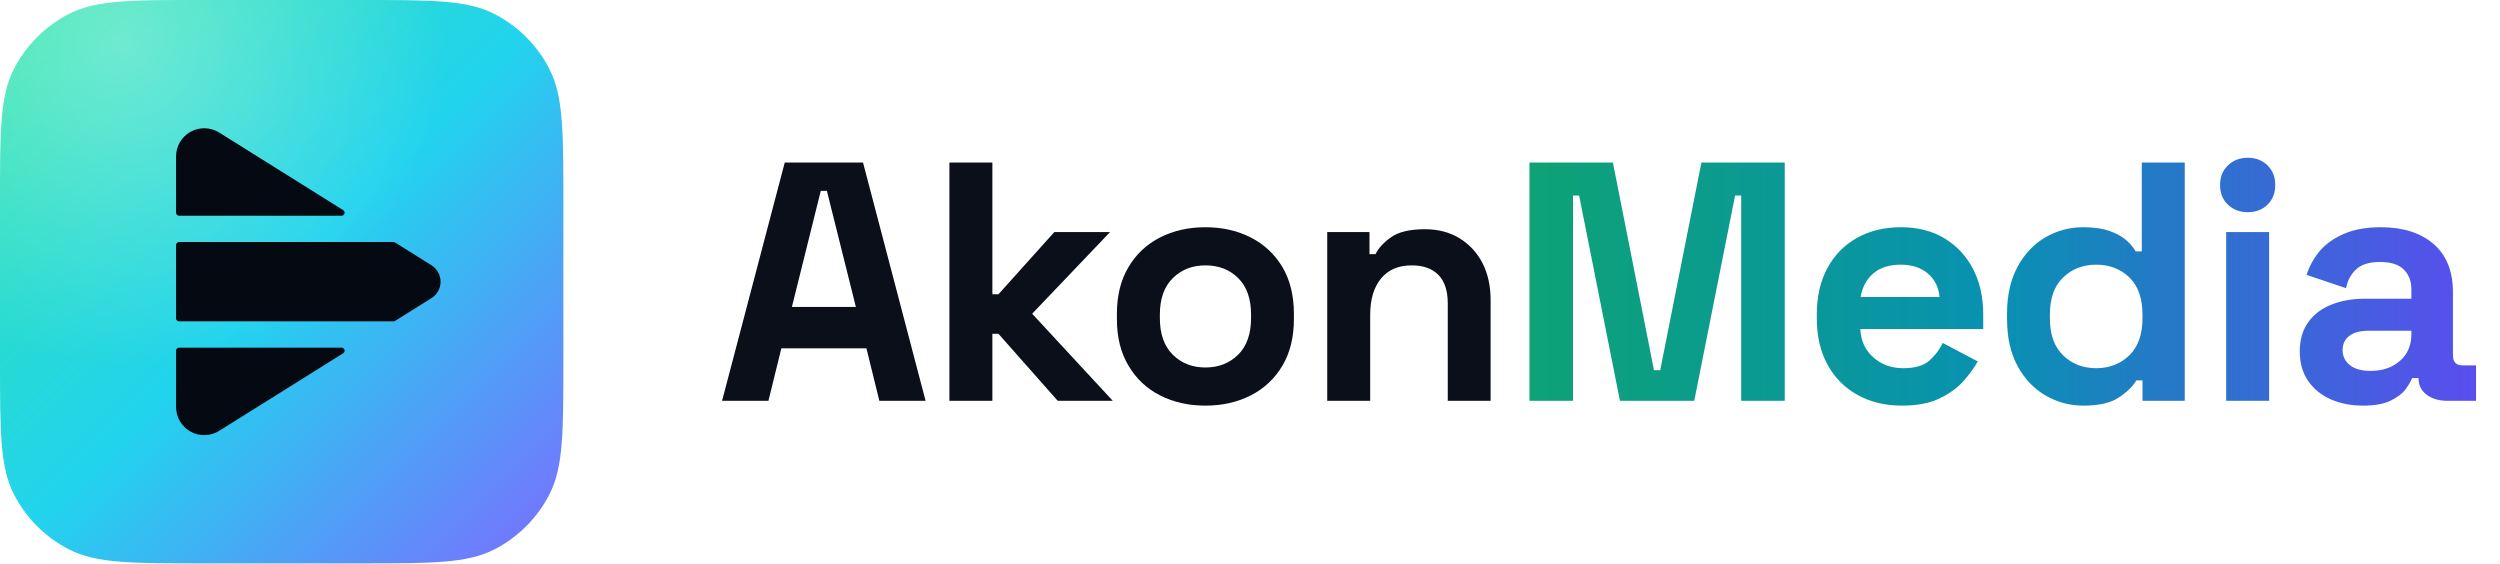
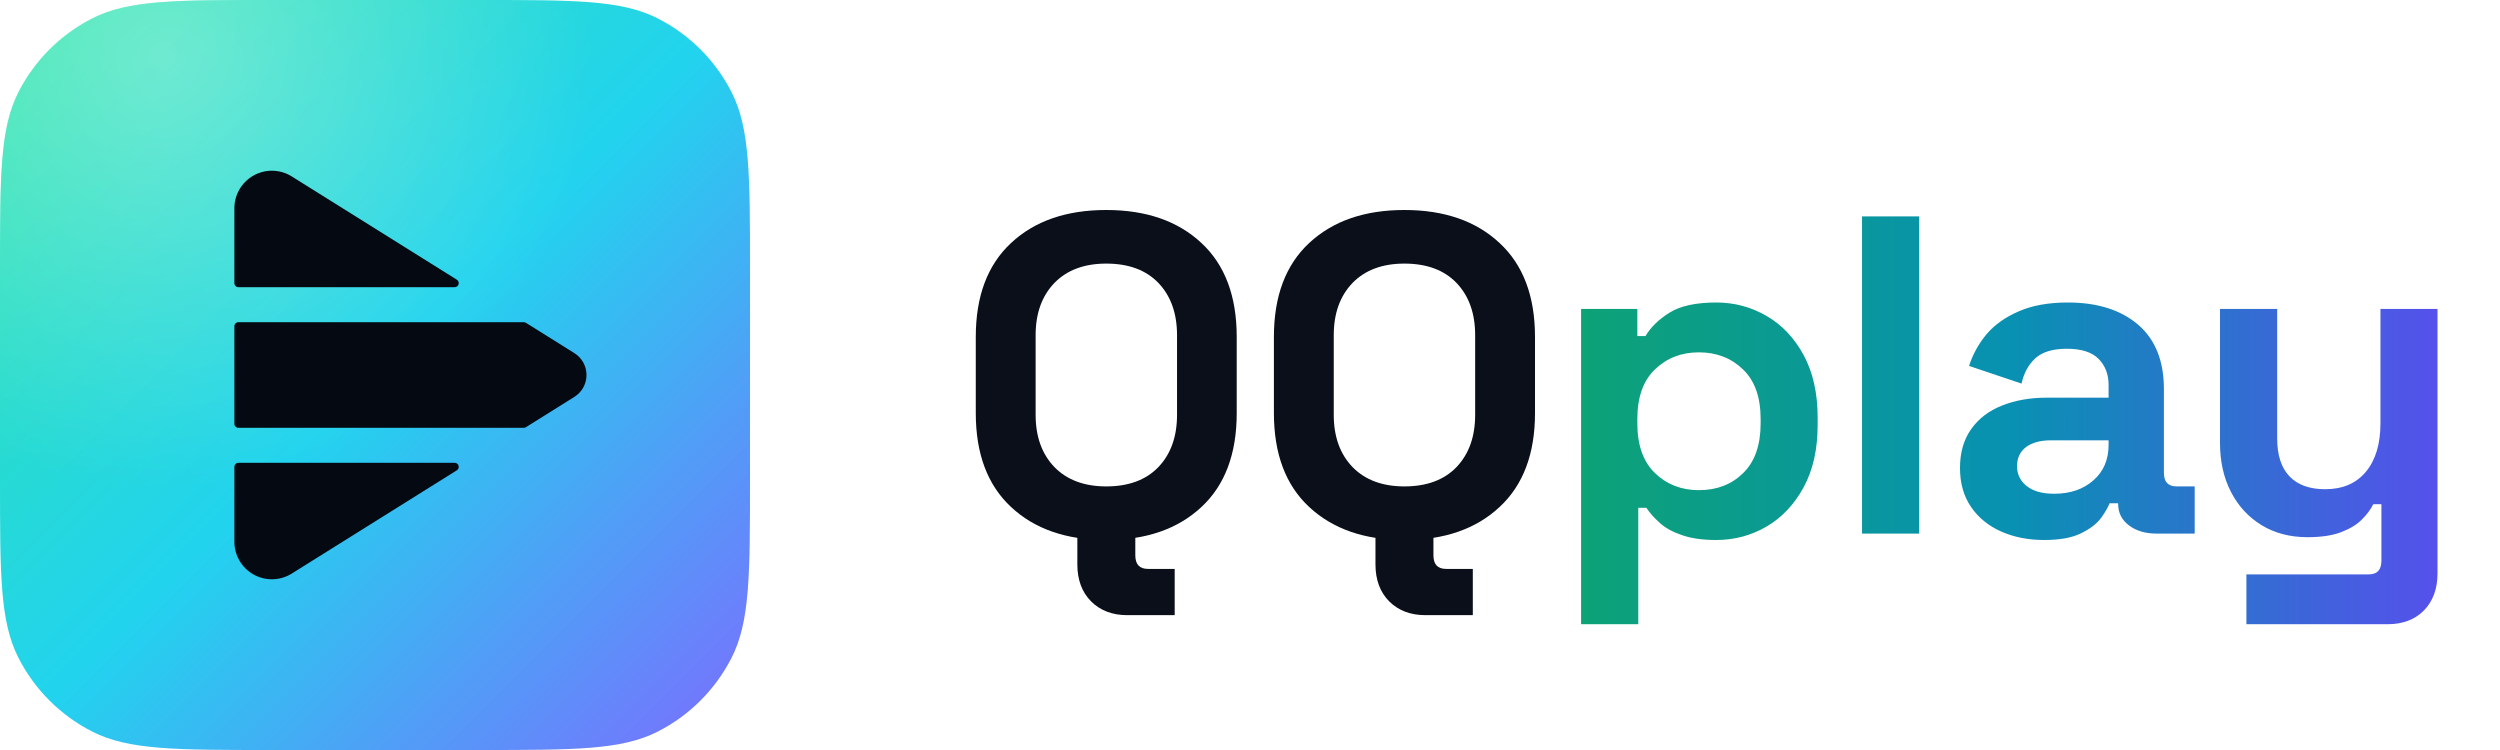
- <svg xmlns="http://www.w3.org/2000/svg" viewBox="0 0 213 48" width="213" height="48" role="img" aria-label="AkonMedia">
+ <svg xmlns="http://www.w3.org/2000/svg" viewBox="0 0 160 48" width="160" height="48" role="img" aria-label="QQplay">
  <defs>
    <linearGradient id="am-wl-fill" x1="0" y1="0" x2="1" y2="1">
      <stop offset="0" stop-color="#2EE6A6" />
      <stop offset="0.5" stop-color="#22D3EE" />
      <stop offset="1" stop-color="#7C6CFF" />
    </linearGradient>
    <radialGradient id="am-wl-shine" cx="0.22" cy="0.08" r="0.95">
      <stop offset="0" stop-color="#FFFFFF" stop-opacity="0.32" />
      <stop offset="0.6" stop-color="#FFFFFF" stop-opacity="0" />
    </radialGradient>
-     <linearGradient id="am-wl-type" x1="128.4" y1="0" x2="211.6" y2="0" gradientUnits="userSpaceOnUse">
+     <linearGradient id="am-wl-type" x1="99.16" y1="0" x2="158.03" y2="0" gradientUnits="userSpaceOnUse">
      <stop offset="0" stop-color="#0EA372" />
      <stop offset="0.5" stop-color="#0891B2" />
      <stop offset="1" stop-color="#5B4CF0" />
    </linearGradient>
  </defs>
  <path d="M17.28 0L30.72 0C36.77 0 39.79 0 42.1 1.18A10.8 10.8 0 0 1 46.82 5.9C48 8.21 48 11.23 48 17.28L48 30.72C48 36.77 48 39.79 46.82 42.1A10.8 10.8 0 0 1 42.1 46.82C39.79 48 36.77 48 30.72 48L17.28 48C11.23 48 8.21 48 5.9 46.82A10.8 10.8 0 0 1 1.18 42.1C0 39.79 0 36.77 0 30.72L0 17.28C0 11.23 0 8.21 1.18 5.9A10.8 10.8 0 0 1 5.9 1.18C8.21 0 11.23 0 17.28 0Z" fill="url(#am-wl-fill)" />
  <path d="M17.28 0L30.72 0C36.77 0 39.79 0 42.1 1.18A10.8 10.8 0 0 1 46.82 5.9C48 8.21 48 11.23 48 17.28L48 30.72C48 36.77 48 39.79 46.82 42.1A10.8 10.8 0 0 1 42.1 46.82C39.79 48 36.77 48 30.72 48L17.28 48C11.23 48 8.21 48 5.9 46.82A10.8 10.8 0 0 1 1.18 42.1C0 39.79 0 36.77 0 30.72L0 17.28C0 11.23 0 8.21 1.18 5.9A10.8 10.8 0 0 1 5.9 1.18C8.21 0 11.23 0 17.28 0Z" fill="url(#am-wl-shine)" />
  <path d="M15.26 18.38A0.26 0.26 0 0 1 15 18.11L15 13.33A2.4 2.4 0 0 1 18.67 11.29L29.22 17.89A0.26 0.26 0 0 1 29.08 18.38ZM15.26 27.38A0.26 0.26 0 0 1 15 27.11L15 20.89A0.26 0.26 0 0 1 15.26 20.62L33.52 20.62A0.26 0.26 0 0 1 33.66 20.66L36.76 22.6A1.65 1.65 0 0 1 36.76 25.4L33.66 27.34A0.26 0.26 0 0 1 33.52 27.38ZM15 29.89A0.26 0.26 0 0 1 15.26 29.62L29.08 29.62A0.26 0.26 0 0 1 29.22 30.11L18.67 36.71A2.4 2.4 0 0 1 15 34.67Z" fill="#050A12" />
-   <path d="M61.52 34.15 66.86 13.85H73.53L78.86 34.15H74.92L73.82 29.68H66.57L65.47 34.15ZM67.47 26.15H72.92L70.45 16.26H69.93ZM80.89 34.15V13.85H84.55V25.07H85.07L89.83 19.77H94.58L87.94 26.73L94.81 34.15H90.12L85.07 28.44H84.55V34.15ZM102.7 34.56Q100.56 34.56 98.84 33.69Q97.13 32.82 96.15 31.16Q95.16 29.51 95.16 27.19V26.73Q95.16 24.41 96.15 22.75Q97.13 21.1 98.84 20.23Q100.56 19.36 102.7 19.36Q104.85 19.36 106.56 20.23Q108.27 21.1 109.26 22.75Q110.24 24.41 110.24 26.73V27.19Q110.24 29.51 109.26 31.16Q108.27 32.82 106.56 33.69Q104.85 34.56 102.7 34.56ZM102.7 31.31Q104.38 31.31 105.49 30.22Q106.59 29.13 106.59 27.1V26.81Q106.59 24.78 105.5 23.7Q104.41 22.61 102.7 22.61Q101.02 22.61 99.92 23.7Q98.82 24.78 98.82 26.81V27.1Q98.82 29.13 99.92 30.22Q101.02 31.31 102.7 31.31ZM113.08 34.15V19.77H116.68V21.65H117.2Q117.55 20.9 118.51 20.22Q119.46 19.53 121.41 19.53Q123.09 19.53 124.35 20.3Q125.61 21.07 126.31 22.42Q127 23.77 127 25.57V34.15H123.35V25.86Q123.35 24.23 122.55 23.42Q121.75 22.61 120.28 22.61Q118.59 22.61 117.67 23.72Q116.74 24.84 116.74 26.84V34.15Z" fill="#0A0F1A" />
-   <path d="M130.31 34.15V13.85H137.42L140.92 31.54H141.45L144.96 13.85H152.06V34.15H148.35V16.66H147.83L144.35 34.15H138.02L134.54 16.66H134.02V34.15ZM162.04 34.56Q159.89 34.56 158.25 33.64Q156.61 32.73 155.7 31.06Q154.79 29.39 154.79 27.13V26.78Q154.79 24.52 155.69 22.85Q156.58 21.19 158.21 20.27Q159.83 19.36 161.98 19.36Q164.09 19.36 165.66 20.3Q167.23 21.24 168.1 22.91Q168.97 24.58 168.97 26.78V28.03H158.5Q158.56 29.51 159.6 30.44Q160.64 31.37 162.15 31.37Q163.69 31.37 164.41 30.7Q165.14 30.03 165.52 29.22L168.5 30.79Q168.1 31.54 167.33 32.42Q166.56 33.31 165.28 33.93Q164.01 34.56 162.04 34.56ZM158.53 25.3H165.25Q165.14 24.06 164.25 23.3Q163.37 22.55 161.95 22.55Q160.47 22.55 159.6 23.3Q158.73 24.06 158.53 25.3ZM177.49 34.56Q175.78 34.56 174.29 33.7Q172.8 32.84 171.9 31.19Q171 29.54 171 27.19V26.73Q171 24.38 171.9 22.72Q172.8 21.07 174.27 20.22Q175.75 19.36 177.49 19.36Q178.8 19.36 179.68 19.66Q180.57 19.97 181.12 20.43Q181.67 20.9 181.96 21.42H182.48V13.85H186.14V34.15H182.54V32.41H182.02Q181.52 33.22 180.49 33.89Q179.47 34.56 177.49 34.56ZM178.59 31.37Q180.28 31.37 181.41 30.28Q182.54 29.19 182.54 27.1V26.81Q182.54 24.72 181.42 23.64Q180.31 22.55 178.59 22.55Q176.91 22.55 175.78 23.64Q174.65 24.72 174.65 26.81V27.1Q174.65 29.19 175.78 30.28Q176.91 31.37 178.59 31.37ZM189.67 34.15V19.77H193.33V34.15ZM191.5 18.08Q190.51 18.08 189.83 17.45Q189.15 16.81 189.15 15.76Q189.15 14.72 189.83 14.08Q190.51 13.44 191.5 13.44Q192.52 13.44 193.18 14.08Q193.85 14.72 193.85 15.76Q193.85 16.81 193.18 17.45Q192.52 18.08 191.5 18.08ZM201.33 34.56Q199.79 34.56 198.58 34.02Q197.36 33.48 196.65 32.45Q195.94 31.42 195.94 29.95Q195.94 28.47 196.65 27.47Q197.36 26.46 198.62 25.96Q199.88 25.45 201.5 25.45H205.45V24.64Q205.45 23.62 204.81 22.97Q204.17 22.32 202.78 22.32Q201.42 22.32 200.75 22.94Q200.08 23.56 199.88 24.55L196.52 23.42Q196.87 22.32 197.63 21.4Q198.4 20.49 199.69 19.93Q200.98 19.36 202.84 19.36Q205.68 19.36 207.33 20.78Q208.99 22.2 208.99 24.9V30.26Q208.99 31.13 209.8 31.13H210.96V34.15H208.52Q207.45 34.15 206.75 33.63Q206.06 33.11 206.06 32.24V32.21H205.51Q205.39 32.55 204.99 33.12Q204.58 33.69 203.71 34.12Q202.84 34.56 201.33 34.56ZM201.97 31.6Q203.51 31.6 204.48 30.74Q205.45 29.89 205.45 28.47V28.18H201.77Q200.75 28.18 200.17 28.61Q199.59 29.05 199.59 29.83Q199.59 30.61 200.2 31.1Q200.81 31.6 201.97 31.6Z" fill="url(#am-wl-type)" />
+   <path d="M70.8 34.56Q66.97 34.56 64.71 32.45Q62.45 30.35 62.45 26.44V21.56Q62.45 17.65 64.71 15.55Q66.97 13.44 70.8 13.44Q74.63 13.44 76.89 15.55Q79.15 17.65 79.15 21.56V26.44Q79.15 30.35 76.89 32.45Q74.63 34.56 70.8 34.56ZM70.8 31.13Q72.95 31.13 74.14 29.89Q75.33 28.64 75.33 26.55V21.45Q75.33 19.36 74.14 18.11Q72.95 16.87 70.8 16.87Q68.69 16.87 67.48 18.11Q66.28 19.36 66.28 21.45V26.55Q66.28 28.64 67.48 29.89Q68.69 31.13 70.8 31.13ZM72.14 39.37Q70.72 39.37 69.83 38.49Q68.95 37.6 68.95 36.12V34.15H72.66V35.54Q72.66 36.41 73.47 36.41H75.18V39.37ZM89.88 34.56Q86.06 34.56 83.79 32.45Q81.53 30.35 81.53 26.44V21.56Q81.53 17.65 83.79 15.55Q86.06 13.44 89.88 13.44Q93.71 13.44 95.97 15.55Q98.24 17.65 98.24 21.56V26.44Q98.24 30.35 95.97 32.45Q93.71 34.56 89.88 34.56ZM89.88 31.13Q92.03 31.13 93.22 29.89Q94.41 28.64 94.41 26.55V21.45Q94.41 19.36 93.22 18.11Q92.03 16.87 89.88 16.87Q87.77 16.87 86.56 18.11Q85.36 19.36 85.36 21.45V26.55Q85.36 28.64 86.56 29.89Q87.77 31.13 89.88 31.13ZM91.22 39.37Q89.8 39.37 88.91 38.49Q88.03 37.6 88.03 36.12V34.15H91.74V35.54Q91.74 36.41 92.55 36.41H94.26V39.37Z" fill="#0A0F1A" />
+   <path d="M101.19 39.95V19.77H104.79V21.51H105.31Q105.81 20.66 106.85 20.01Q107.89 19.36 109.84 19.36Q111.58 19.36 113.06 20.22Q114.53 21.07 115.43 22.72Q116.33 24.38 116.33 26.73V27.19Q116.33 29.54 115.43 31.19Q114.53 32.84 113.06 33.7Q111.58 34.56 109.84 34.56Q108.53 34.56 107.65 34.25Q106.76 33.95 106.23 33.47Q105.69 32.99 105.37 32.5H104.85V39.95ZM108.73 31.37Q110.45 31.37 111.56 30.28Q112.68 29.19 112.68 27.1V26.81Q112.68 24.72 111.55 23.64Q110.42 22.55 108.73 22.55Q107.05 22.55 105.92 23.64Q104.79 24.72 104.79 26.81V27.1Q104.79 29.19 105.92 30.28Q107.05 31.37 108.73 31.37ZM119.17 34.15V13.85H122.83V34.15ZM130.83 34.56Q129.3 34.56 128.08 34.02Q126.86 33.48 126.15 32.45Q125.44 31.42 125.44 29.95Q125.44 28.47 126.15 27.47Q126.86 26.46 128.12 25.96Q129.38 25.45 131.01 25.45H134.95V24.64Q134.95 23.62 134.31 22.97Q133.67 22.32 132.28 22.32Q130.92 22.32 130.25 22.94Q129.59 23.56 129.38 24.55L126.02 23.42Q126.37 22.32 127.13 21.4Q127.9 20.49 129.19 19.93Q130.48 19.36 132.34 19.36Q135.18 19.36 136.84 20.78Q138.49 22.2 138.49 24.9V30.26Q138.49 31.13 139.3 31.13H140.46V34.15H138.02Q136.95 34.15 136.26 33.63Q135.56 33.11 135.56 32.24V32.21H135.01Q134.89 32.55 134.49 33.12Q134.08 33.69 133.21 34.12Q132.34 34.56 130.83 34.56ZM131.47 31.6Q133.01 31.6 133.98 30.74Q134.95 29.89 134.95 28.47V28.18H131.27Q130.25 28.18 129.67 28.61Q129.09 29.05 129.09 29.83Q129.09 30.61 129.7 31.1Q130.31 31.6 131.47 31.6ZM143.77 39.95V36.76H151.6Q152.41 36.76 152.41 35.89V32.27H151.89Q151.65 32.76 151.16 33.25Q150.67 33.74 149.83 34.06Q148.99 34.38 147.68 34.38Q146 34.38 144.74 33.61Q143.48 32.84 142.78 31.48Q142.08 30.12 142.08 28.35V19.77H145.74V28.06Q145.74 29.68 146.54 30.5Q147.33 31.31 148.81 31.31Q150.49 31.31 151.42 30.19Q152.35 29.07 152.35 27.07V19.77H156V36.7Q156 38.18 155.13 39.07Q154.26 39.95 152.81 39.95Z" fill="url(#am-wl-type)" />
</svg>
